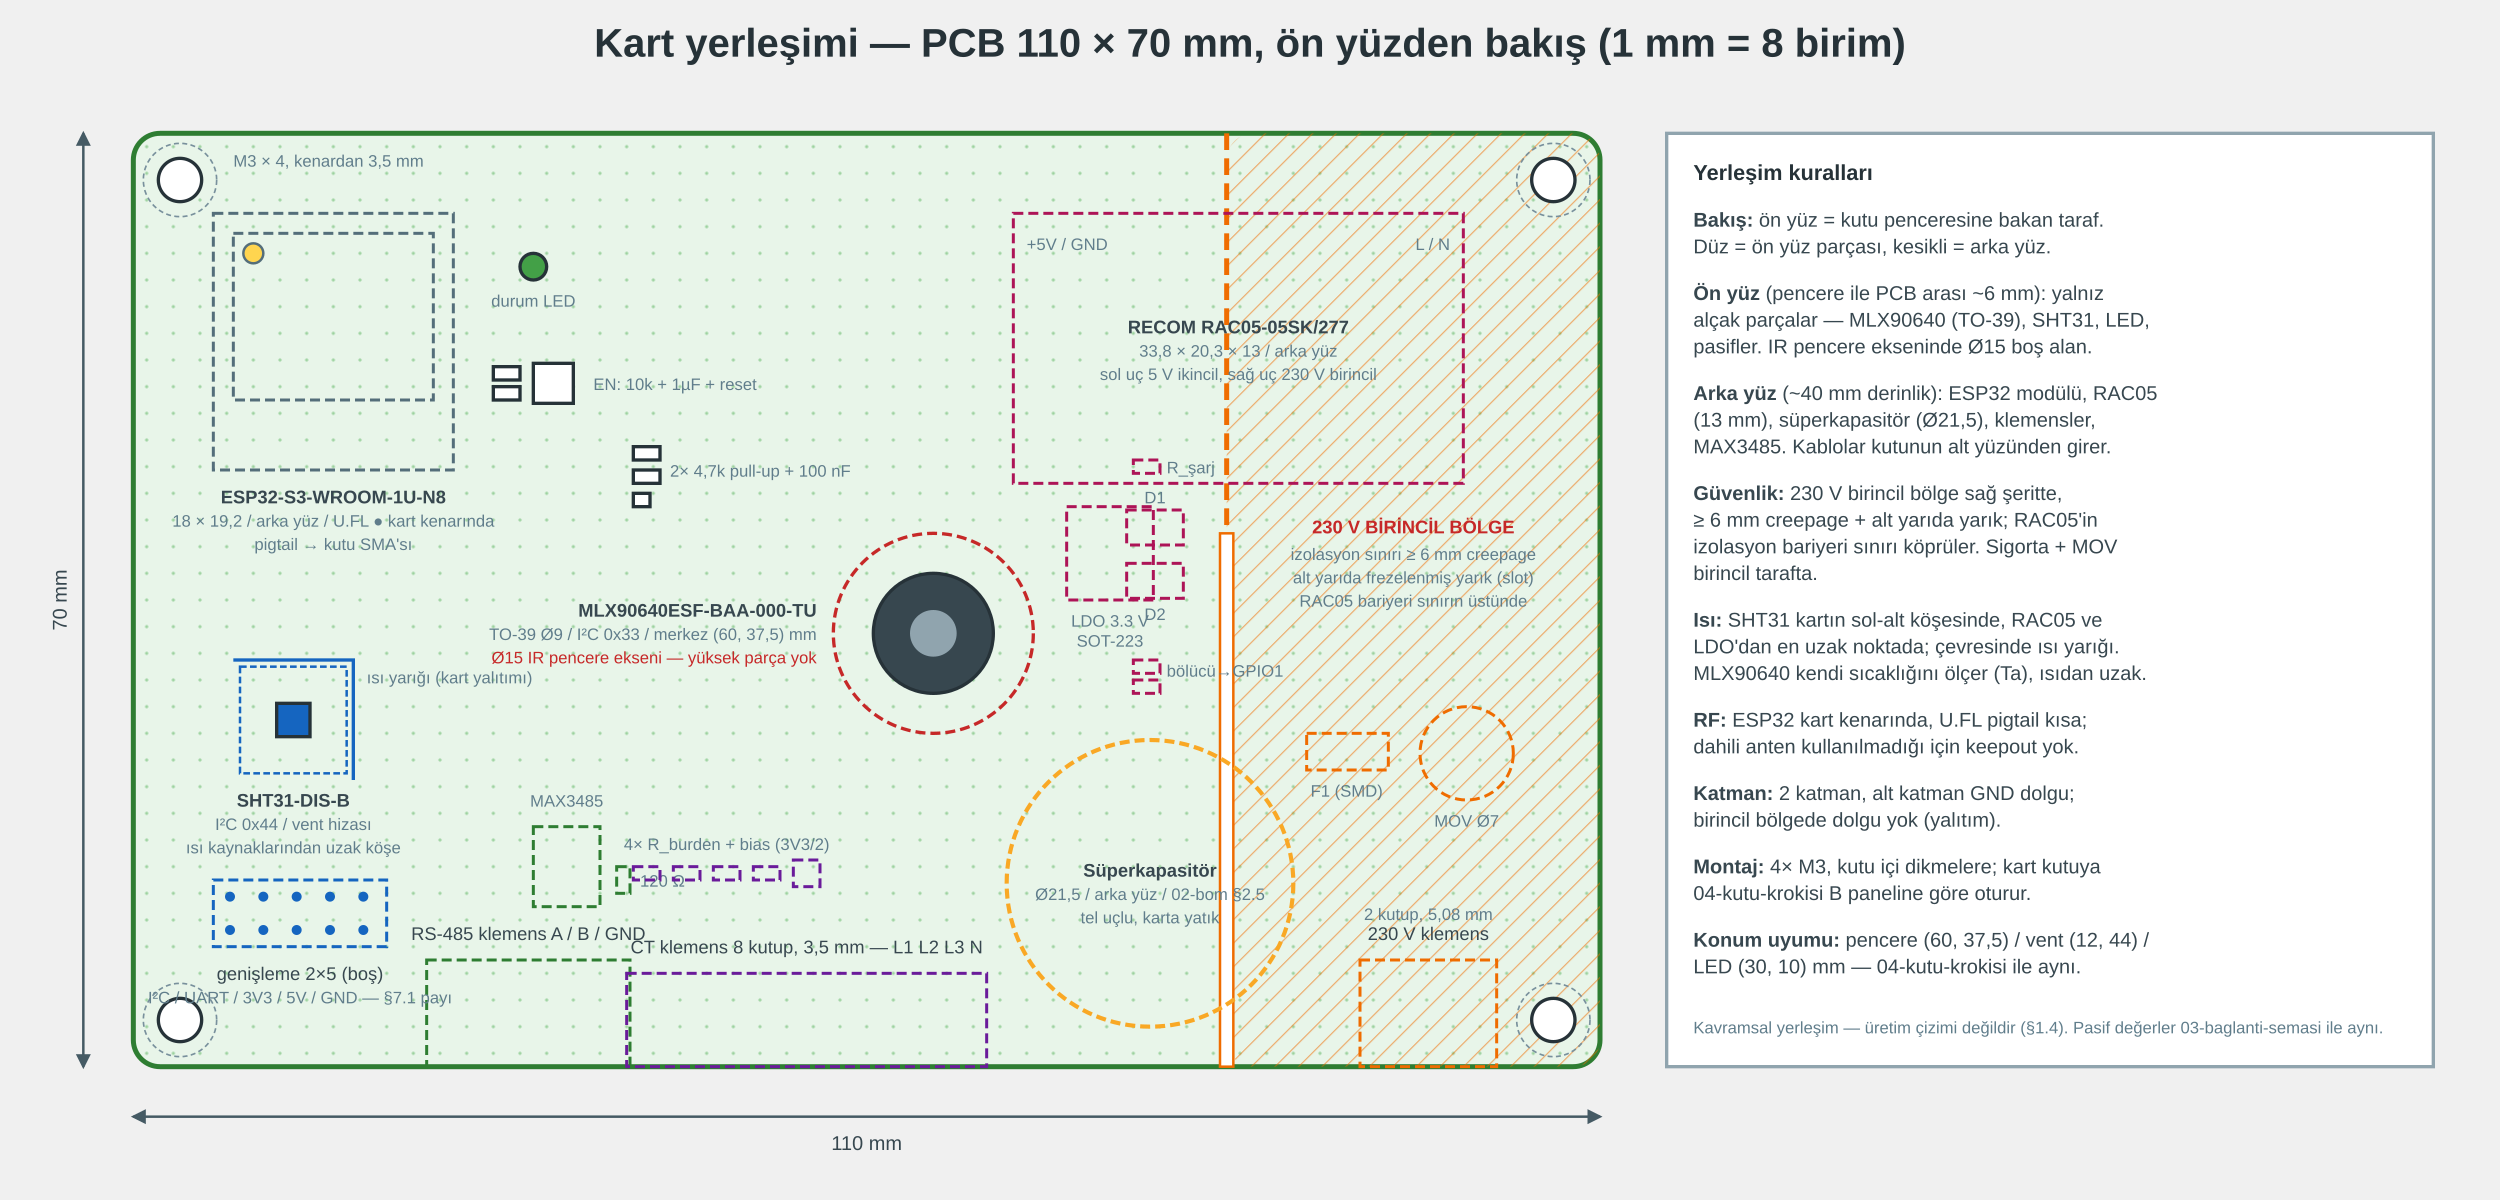
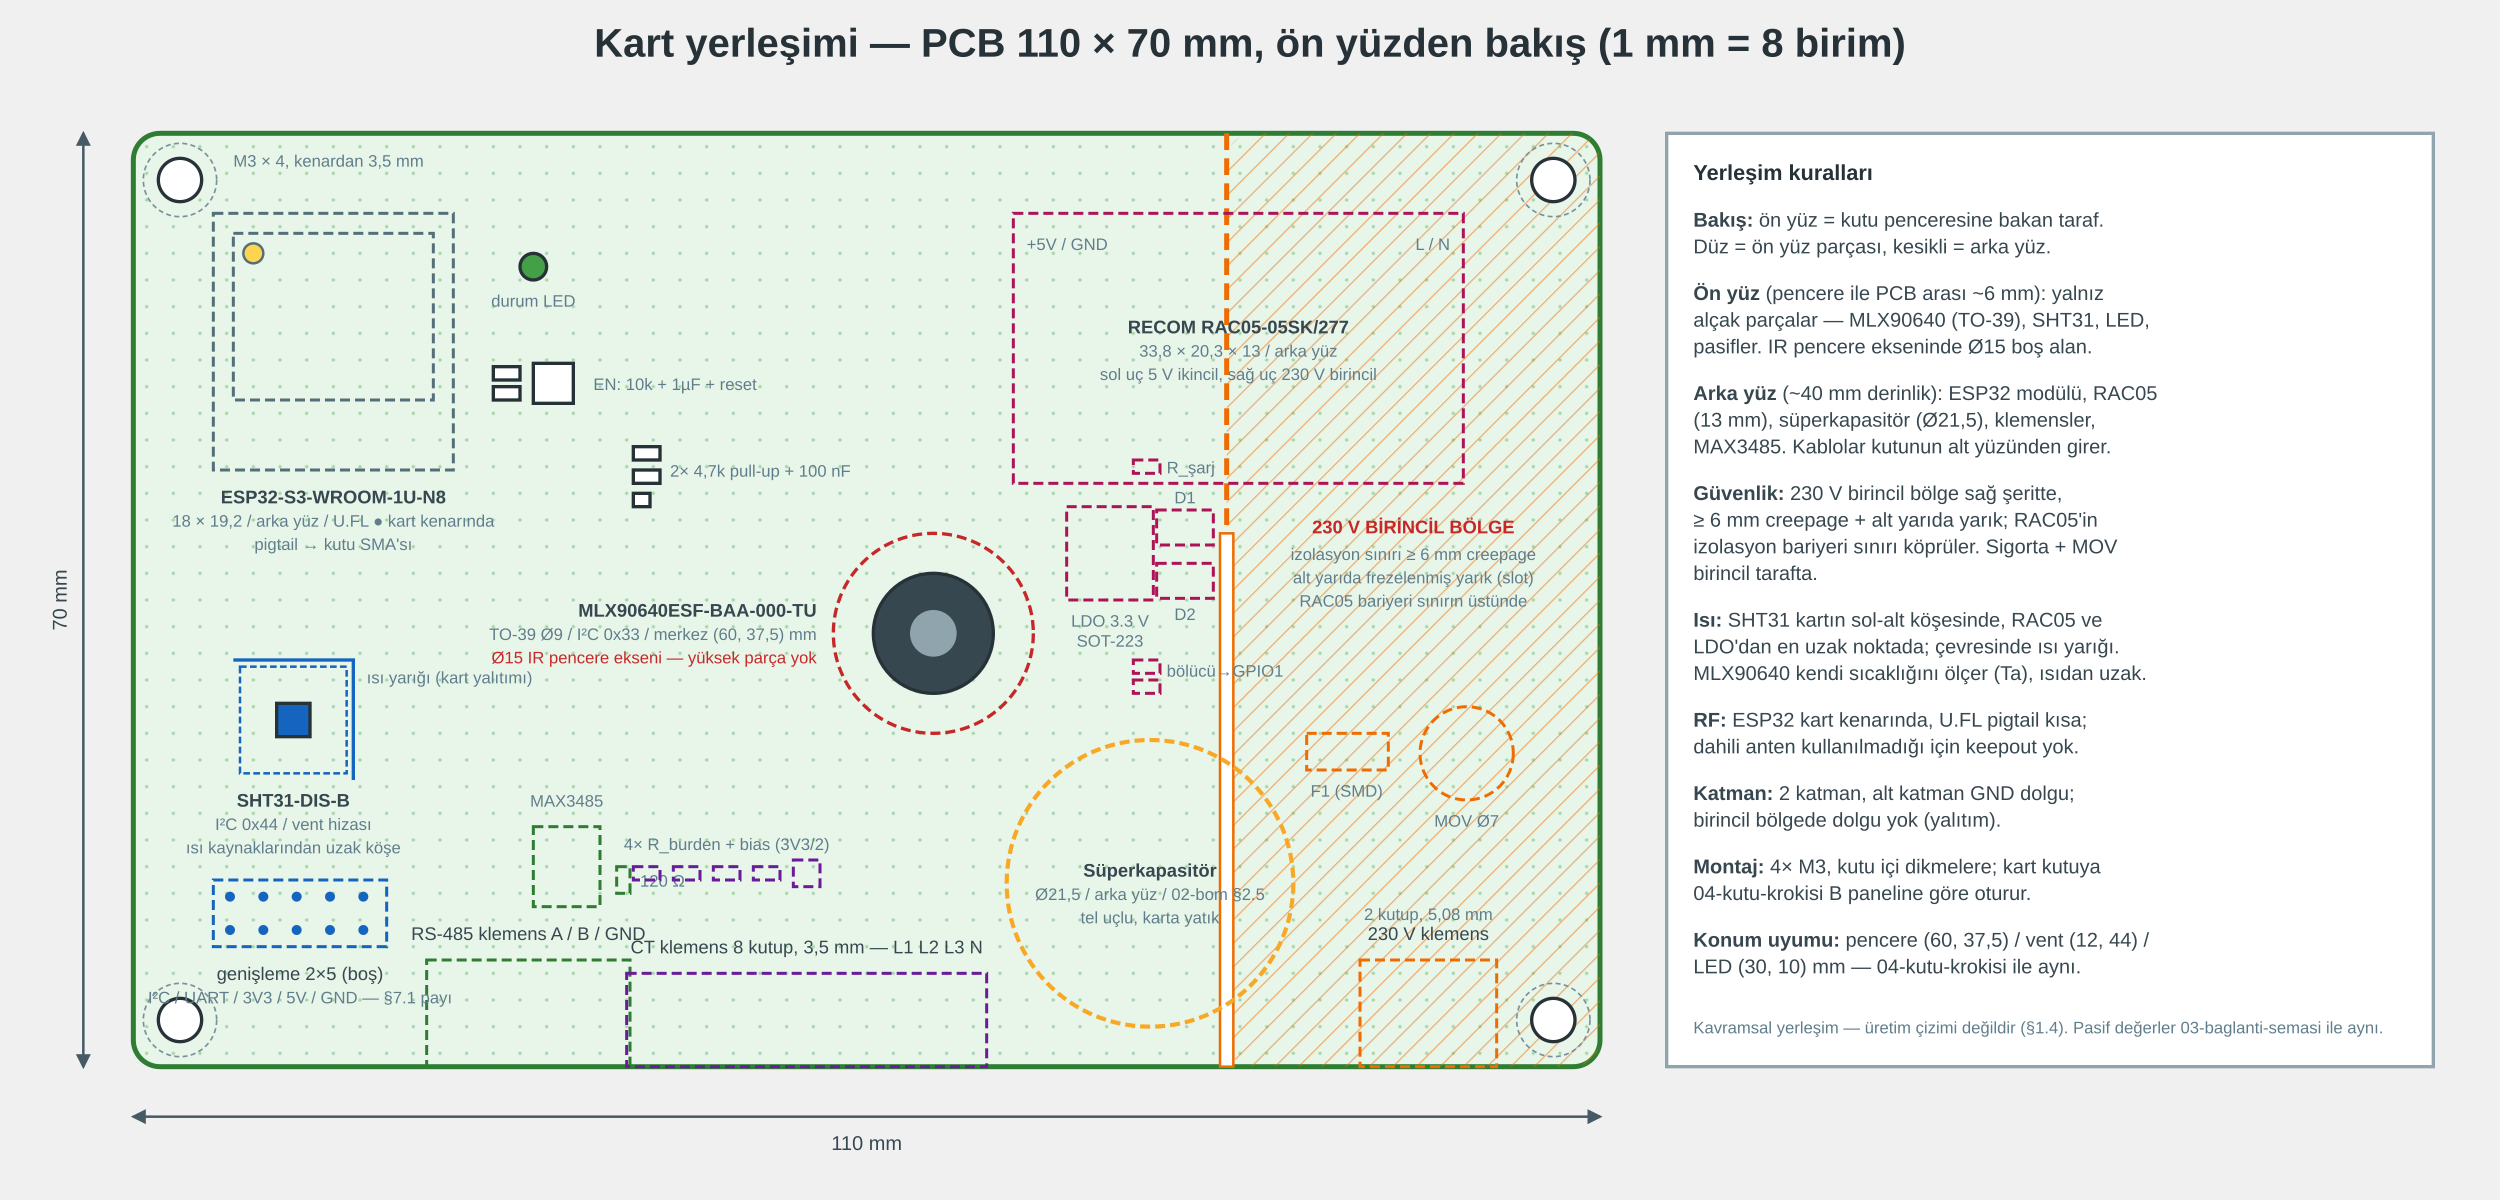
<svg xmlns="http://www.w3.org/2000/svg" viewBox="0 0 1500 720" width="100%" style="max-width:1200px;background:#fff;font-family:Arial,Helvetica,sans-serif;font-size:12px">
  <defs>
    <pattern id="pcb" width="16" height="16" patternUnits="userSpaceOnUse">
      <rect width="16" height="16" fill="#e8f5e9" />
      <circle cx="8" cy="8" r="1" fill="#a5d6a7" />
    </pattern>
    <pattern id="hv" width="10" height="10" patternTransform="rotate(45)" patternUnits="userSpaceOnUse">
      <line x1="0" y1="0" x2="0" y2="10" stroke="#ef6c00" stroke-width="1.5" opacity="0.5" />
    </pattern>
    <marker id="dim" markerWidth="10" markerHeight="10" refX="5" refY="3" orient="auto-start-reverse">
      <path d="M0,0 L6,3 L0,6 z" fill="#455a64" />
    </marker>
  </defs>
  <style>
    .front{fill:#fff;stroke:#263238;stroke-width:2}
    .back{fill:none;stroke:#546e7a;stroke-width:1.8;stroke-dasharray:6 3}
    .lbl{font-size:11px;fill:#37474f}
    .sub{font-size:10px;fill:#607d8b}
    .ttl{font-size:13px;font-weight:700;fill:#263238}
    .note{font-size:12px;fill:#37474f}
    .warn{fill:#c62828}
  </style>
  <text x="750" y="34" text-anchor="middle" font-size="24" font-weight="700" fill="#263238">Kart yerleşimi — PCB 110 × 70 mm, ön yüzden bakış (1 mm = 8 birim)</text>
  <g transform="translate(80,80)">
    <rect x="0" y="0" width="880" height="560" rx="16" fill="url(#pcb)" stroke="#2e7d32" stroke-width="3" />
    <rect x="656" y="0" width="224" height="560" rx="16" fill="url(#hv)" />
    <line x1="656" y1="0" x2="656" y2="560" stroke="#ef6c00" stroke-width="3" stroke-dasharray="10 5" />
    <rect x="652" y="240" width="8" height="320" fill="#fff" stroke="#ef6c00" stroke-width="1.5" />
    <text x="768" y="240" text-anchor="middle" class="lbl warn" font-weight="700">230 V BİRİNCİL BÖLGE</text>
    <text x="768" y="256" text-anchor="middle" class="sub">izolasyon sınırı ≥ 6 mm creepage</text>
    <text x="768" y="270" text-anchor="middle" class="sub">alt yarıda frezelenmiş yarık (slot)</text>
    <text x="768" y="284" text-anchor="middle" class="sub">RAC05 bariyeri sınırın üstünde</text>
    <g fill="#fff" stroke="#263238" stroke-width="2">
      <circle cx="28" cy="28" r="13" />
      <circle cx="852" cy="28" r="13" />
      <circle cx="28" cy="532" r="13" />
      <circle cx="852" cy="532" r="13" />
    </g>
    <g fill="none" stroke="#78909c" stroke-width="1" stroke-dasharray="3 2">
      <circle cx="28" cy="28" r="22" />
      <circle cx="852" cy="28" r="22" />
      <circle cx="28" cy="532" r="22" />
      <circle cx="852" cy="532" r="22" />
    </g>
    <text x="60" y="20" class="sub">M3 × 4, kenardan 3,5 mm</text>
    <circle cx="480" cy="300" r="60" fill="none" stroke="#c62828" stroke-width="2" stroke-dasharray="6 3" />
    <circle cx="480" cy="300" r="36" class="front" style="fill:#37474f" />
    <circle cx="480" cy="300" r="14" fill="#90a4ae" />
    <text x="410" y="290" text-anchor="end" class="lbl" font-weight="700">MLX90640ESF-BAA-000-TU</text>
    <text x="410" y="304" text-anchor="end" class="sub">TO-39 Ø9 / I²C 0x33 / merkez (60, 37,5) mm</text>
    <text x="410" y="318" text-anchor="end" class="sub warn">Ø15 IR pencere ekseni — yüksek parça yok</text>
    <rect x="300" y="188" width="16" height="8" class="front" />
    <rect x="300" y="202" width="16" height="8" class="front" />
    <rect x="300" y="216" width="10" height="8" class="front" />
    <text x="322" y="206" class="sub">2× 4,7k pull-up + 100 nF</text>
    <rect x="64" y="320" width="64" height="64" fill="none" stroke="#1565c0" stroke-width="1.5" stroke-dasharray="4 2" />
    <rect x="86" y="342" width="20" height="20" class="front" style="fill:#1565c0" />
    <text x="96" y="404" text-anchor="middle" class="lbl" font-weight="700">SHT31-DIS-B</text>
    <text x="96" y="418" text-anchor="middle" class="sub">I²C 0x44 / vent hizası</text>
    <text x="96" y="432" text-anchor="middle" class="sub">ısı kaynaklarından uzak köşe</text>
    <path d="M60 316 h72 v72" fill="none" stroke="#1565c0" stroke-width="2" />
    <text x="140" y="330" class="sub" fill="#1565c0">ısı yarığı (kart yalıtımı)</text>
    <circle cx="240" cy="80" r="8" class="front" style="fill:#43a047" />
    <text x="240" y="104" text-anchor="middle" class="sub">durum LED</text>
    <rect x="216" y="140" width="16" height="8" class="front" />
    <rect x="216" y="152" width="16" height="8" class="front" />
    <rect x="240" y="138" width="24" height="24" class="front" />
    <text x="276" y="154" class="sub">EN: 10k + 1µF + reset</text>
    <rect x="48" y="48" width="144" height="154" class="back" />
    <rect x="60" y="60" width="120" height="100" class="back" />
    <circle cx="72" cy="72" r="6" fill="#ffd54f" stroke="#546e7a" stroke-width="1.5" />
    <text x="120" y="222" text-anchor="middle" class="lbl" font-weight="700">ESP32-S3-WROOM-1U-N8</text>
    <text x="120" y="236" text-anchor="middle" class="sub">18 × 19,2 / arka yüz / U.FL ● kart kenarında</text>
    <text x="120" y="250" text-anchor="middle" class="sub">pigtail → kutu SMA'sı</text>
    <rect x="528" y="48" width="270" height="162" class="back" style="stroke:#ad1457" />
    <text x="663" y="120" text-anchor="middle" class="lbl" font-weight="700" fill="#ad1457">RECOM RAC05-05SK/277</text>
    <text x="663" y="134" text-anchor="middle" class="sub">33,8 × 20,3 × 13 / arka yüz</text>
    <text x="663" y="148" text-anchor="middle" class="sub">sol uç 5 V ikincil, sağ uç 230 V birincil</text>
    <text x="536" y="70" class="sub">+5V / GND</text>
    <text x="790" y="70" class="sub" text-anchor="end">L / N</text>
    <rect x="704" y="360" width="49" height="22" class="back" style="stroke:#ef6c00" />
    <text x="728" y="398" text-anchor="middle" class="sub">F1 (SMD)</text>
    <circle cx="800" cy="372" r="28" class="back" style="stroke:#ef6c00" />
    <text x="800" y="416" text-anchor="middle" class="sub">MOV Ø7</text>
    <rect x="736" y="496" width="82" height="64" class="back" style="stroke:#ef6c00" />
    <text x="777" y="484" text-anchor="middle" class="lbl">230 V klemens</text>
    <text x="777" y="472" text-anchor="middle" class="sub">2 kutup, 5,08 mm</text>
    <rect x="560" y="224" width="52" height="56" class="back" style="stroke:#ad1457" />
    <text x="586" y="296" text-anchor="middle" class="sub">LDO 3.3 V</text>
    <text x="586" y="308" text-anchor="middle" class="sub">SOT-223</text>
-     <rect x="596" y="226" width="34" height="21" class="back" style="stroke:#ad1457" />
-     <text x="613" y="222" text-anchor="middle" class="sub">D1</text>
-     <rect x="596" y="258" width="34" height="21" class="back" style="stroke:#ad1457" />
-     <text x="613" y="292" text-anchor="middle" class="sub">D2</text>
+     <rect x="614" y="226" width="34" height="21" class="back" style="stroke:#ad1457" />
+     <text x="631" y="222" text-anchor="middle" class="sub">D1</text>
+     <rect x="614" y="258" width="34" height="21" class="back" style="stroke:#ad1457" />
+     <text x="631" y="292" text-anchor="middle" class="sub">D2</text>
    <rect x="600" y="196" width="16" height="8" class="back" style="stroke:#ad1457" />
    <text x="620" y="204" class="sub">R_şarj</text>
    <rect x="600" y="316" width="16" height="8" class="back" style="stroke:#ad1457" />
    <rect x="600" y="328" width="16" height="8" class="back" style="stroke:#ad1457" />
    <text x="620" y="326" class="sub">bölücü→GPIO1</text>
    <circle cx="610" cy="450" r="86" class="back" style="stroke:#f9a825;stroke-width:2.5" />
    <text x="610" y="446" text-anchor="middle" class="lbl" font-weight="700" fill="#f57f17">Süperkapasitör</text>
    <text x="610" y="460" text-anchor="middle" class="sub">Ø21,5 / arka yüz / 02-bom §2.5</text>
    <text x="610" y="474" text-anchor="middle" class="sub">tel uçlu, karta yatık</text>
    <rect x="240" y="416" width="40" height="48" class="back" style="stroke:#2e7d32" />
    <text x="260" y="404" text-anchor="middle" class="sub">MAX3485</text>
    <rect x="290" y="440" width="8" height="16" class="back" style="stroke:#2e7d32" />
    <text x="304" y="452" class="sub">120 Ω</text>
    <rect x="176" y="496" width="122" height="64" class="back" style="stroke:#2e7d32" />
    <text x="237" y="484" text-anchor="middle" class="lbl">RS-485 klemens A / B / GND</text>
    <g class="back" style="stroke:#6a1b9a">
      <rect x="300" y="440" width="16" height="8" />
      <rect x="324" y="440" width="16" height="8" />
      <rect x="348" y="440" width="16" height="8" />
      <rect x="372" y="440" width="16" height="8" />
      <rect x="396" y="436" width="16" height="16" />
    </g>
    <text x="356" y="430" text-anchor="middle" class="sub" fill="#6a1b9a">4× R_burden + bias (3V3/2)</text>
    <rect x="296" y="504" width="216" height="56" class="back" style="stroke:#6a1b9a" />
    <text x="404" y="492" text-anchor="middle" class="lbl">CT klemens 8 kutup, 3,5 mm — L1 L2 L3 N</text>
    <rect x="48" y="448" width="104" height="40" class="back" style="stroke:#1565c0" />
    <g fill="#1565c0">
      <circle cx="58" cy="458" r="3" />
      <circle cx="78" cy="458" r="3" />
      <circle cx="98" cy="458" r="3" />
      <circle cx="118" cy="458" r="3" />
      <circle cx="138" cy="458" r="3" />
      <circle cx="58" cy="478" r="3" />
      <circle cx="78" cy="478" r="3" />
      <circle cx="98" cy="478" r="3" />
      <circle cx="118" cy="478" r="3" />
      <circle cx="138" cy="478" r="3" />
    </g>
    <text x="100" y="508" text-anchor="middle" class="lbl" fill="#1565c0">genişleme 2×5 (boş)</text>
    <text x="100" y="522" text-anchor="middle" class="sub">I²C / UART / 3V3 / 5V / GND — §7.1 payı</text>
    <line x1="0" y1="590" x2="880" y2="590" stroke="#455a64" stroke-width="1.5" marker-start="url(#dim)" marker-end="url(#dim)" />
    <text x="440" y="610" text-anchor="middle" class="note">110 mm</text>
    <line x1="-30" y1="0" x2="-30" y2="560" stroke="#455a64" stroke-width="1.5" marker-start="url(#dim)" marker-end="url(#dim)" />
    <text x="-40" y="280" text-anchor="middle" class="note" transform="rotate(-90 -40 280)">70 mm</text>
  </g>
  <g transform="translate(1000,80)">
    <rect x="0" y="0" width="460" height="560" fill="#fff" stroke="#90a4ae" stroke-width="2" />
    <text x="16" y="28" class="ttl">Yerleşim kuralları</text>
    <g class="note">
      <text x="16" y="56">
        <tspan font-weight="700">Bakış:</tspan> ön yüz = kutu penceresine bakan taraf.</text>
      <text x="16" y="72">Düz = ön yüz parçası, kesikli = arka yüz.</text>
      <text x="16" y="100">
        <tspan font-weight="700">Ön yüz</tspan> (pencere ile PCB arası ~6 mm): yalnız</text>
      <text x="16" y="116">alçak parçalar — MLX90640 (TO-39), SHT31, LED,</text>
      <text x="16" y="132">pasifler. IR pencere ekseninde Ø15 boş alan.</text>
      <text x="16" y="160">
        <tspan font-weight="700">Arka yüz</tspan> (~40 mm derinlik): ESP32 modülü, RAC05</text>
      <text x="16" y="176">(13 mm), süperkapasitör (Ø21,5), klemensler,</text>
      <text x="16" y="192">MAX3485. Kablolar kutunun alt yüzünden girer.</text>
      <text x="16" y="220">
        <tspan font-weight="700">Güvenlik:</tspan> 230 V birincil bölge sağ şeritte,</text>
      <text x="16" y="236">≥ 6 mm creepage + alt yarıda yarık; RAC05'in</text>
      <text x="16" y="252">izolasyon bariyeri sınırı köprüler. Sigorta + MOV</text>
      <text x="16" y="268">birincil tarafta.</text>
      <text x="16" y="296">
        <tspan font-weight="700">Isı:</tspan> SHT31 kartın sol-alt köşesinde, RAC05 ve</text>
      <text x="16" y="312">LDO'dan en uzak noktada; çevresinde ısı yarığı.</text>
      <text x="16" y="328">MLX90640 kendi sıcaklığını ölçer (Ta), ısıdan uzak.</text>
      <text x="16" y="356">
        <tspan font-weight="700">RF:</tspan> ESP32 kart kenarında, U.FL pigtail kısa;</text>
      <text x="16" y="372">dahili anten kullanılmadığı için keepout yok.</text>
      <text x="16" y="400">
        <tspan font-weight="700">Katman:</tspan> 2 katman, alt katman GND dolgu;</text>
      <text x="16" y="416">birincil bölgede dolgu yok (yalıtım).</text>
      <text x="16" y="444">
        <tspan font-weight="700">Montaj:</tspan> 4× M3, kutu içi dikmelere; kart kutuya</text>
      <text x="16" y="460">04-kutu-krokisi B paneline göre oturur.</text>
      <text x="16" y="488">
        <tspan font-weight="700">Konum uyumu:</tspan> pencere (60, 37,5) / vent (12, 44) /</text>
      <text x="16" y="504">LED (30, 10) mm — 04-kutu-krokisi ile aynı.</text>
    </g>
    <text x="16" y="540" class="sub">Kavramsal yerleşim — üretim çizimi değildir (§1.4). Pasif değerler 03-baglanti-semasi ile aynı.</text>
  </g>
</svg>
